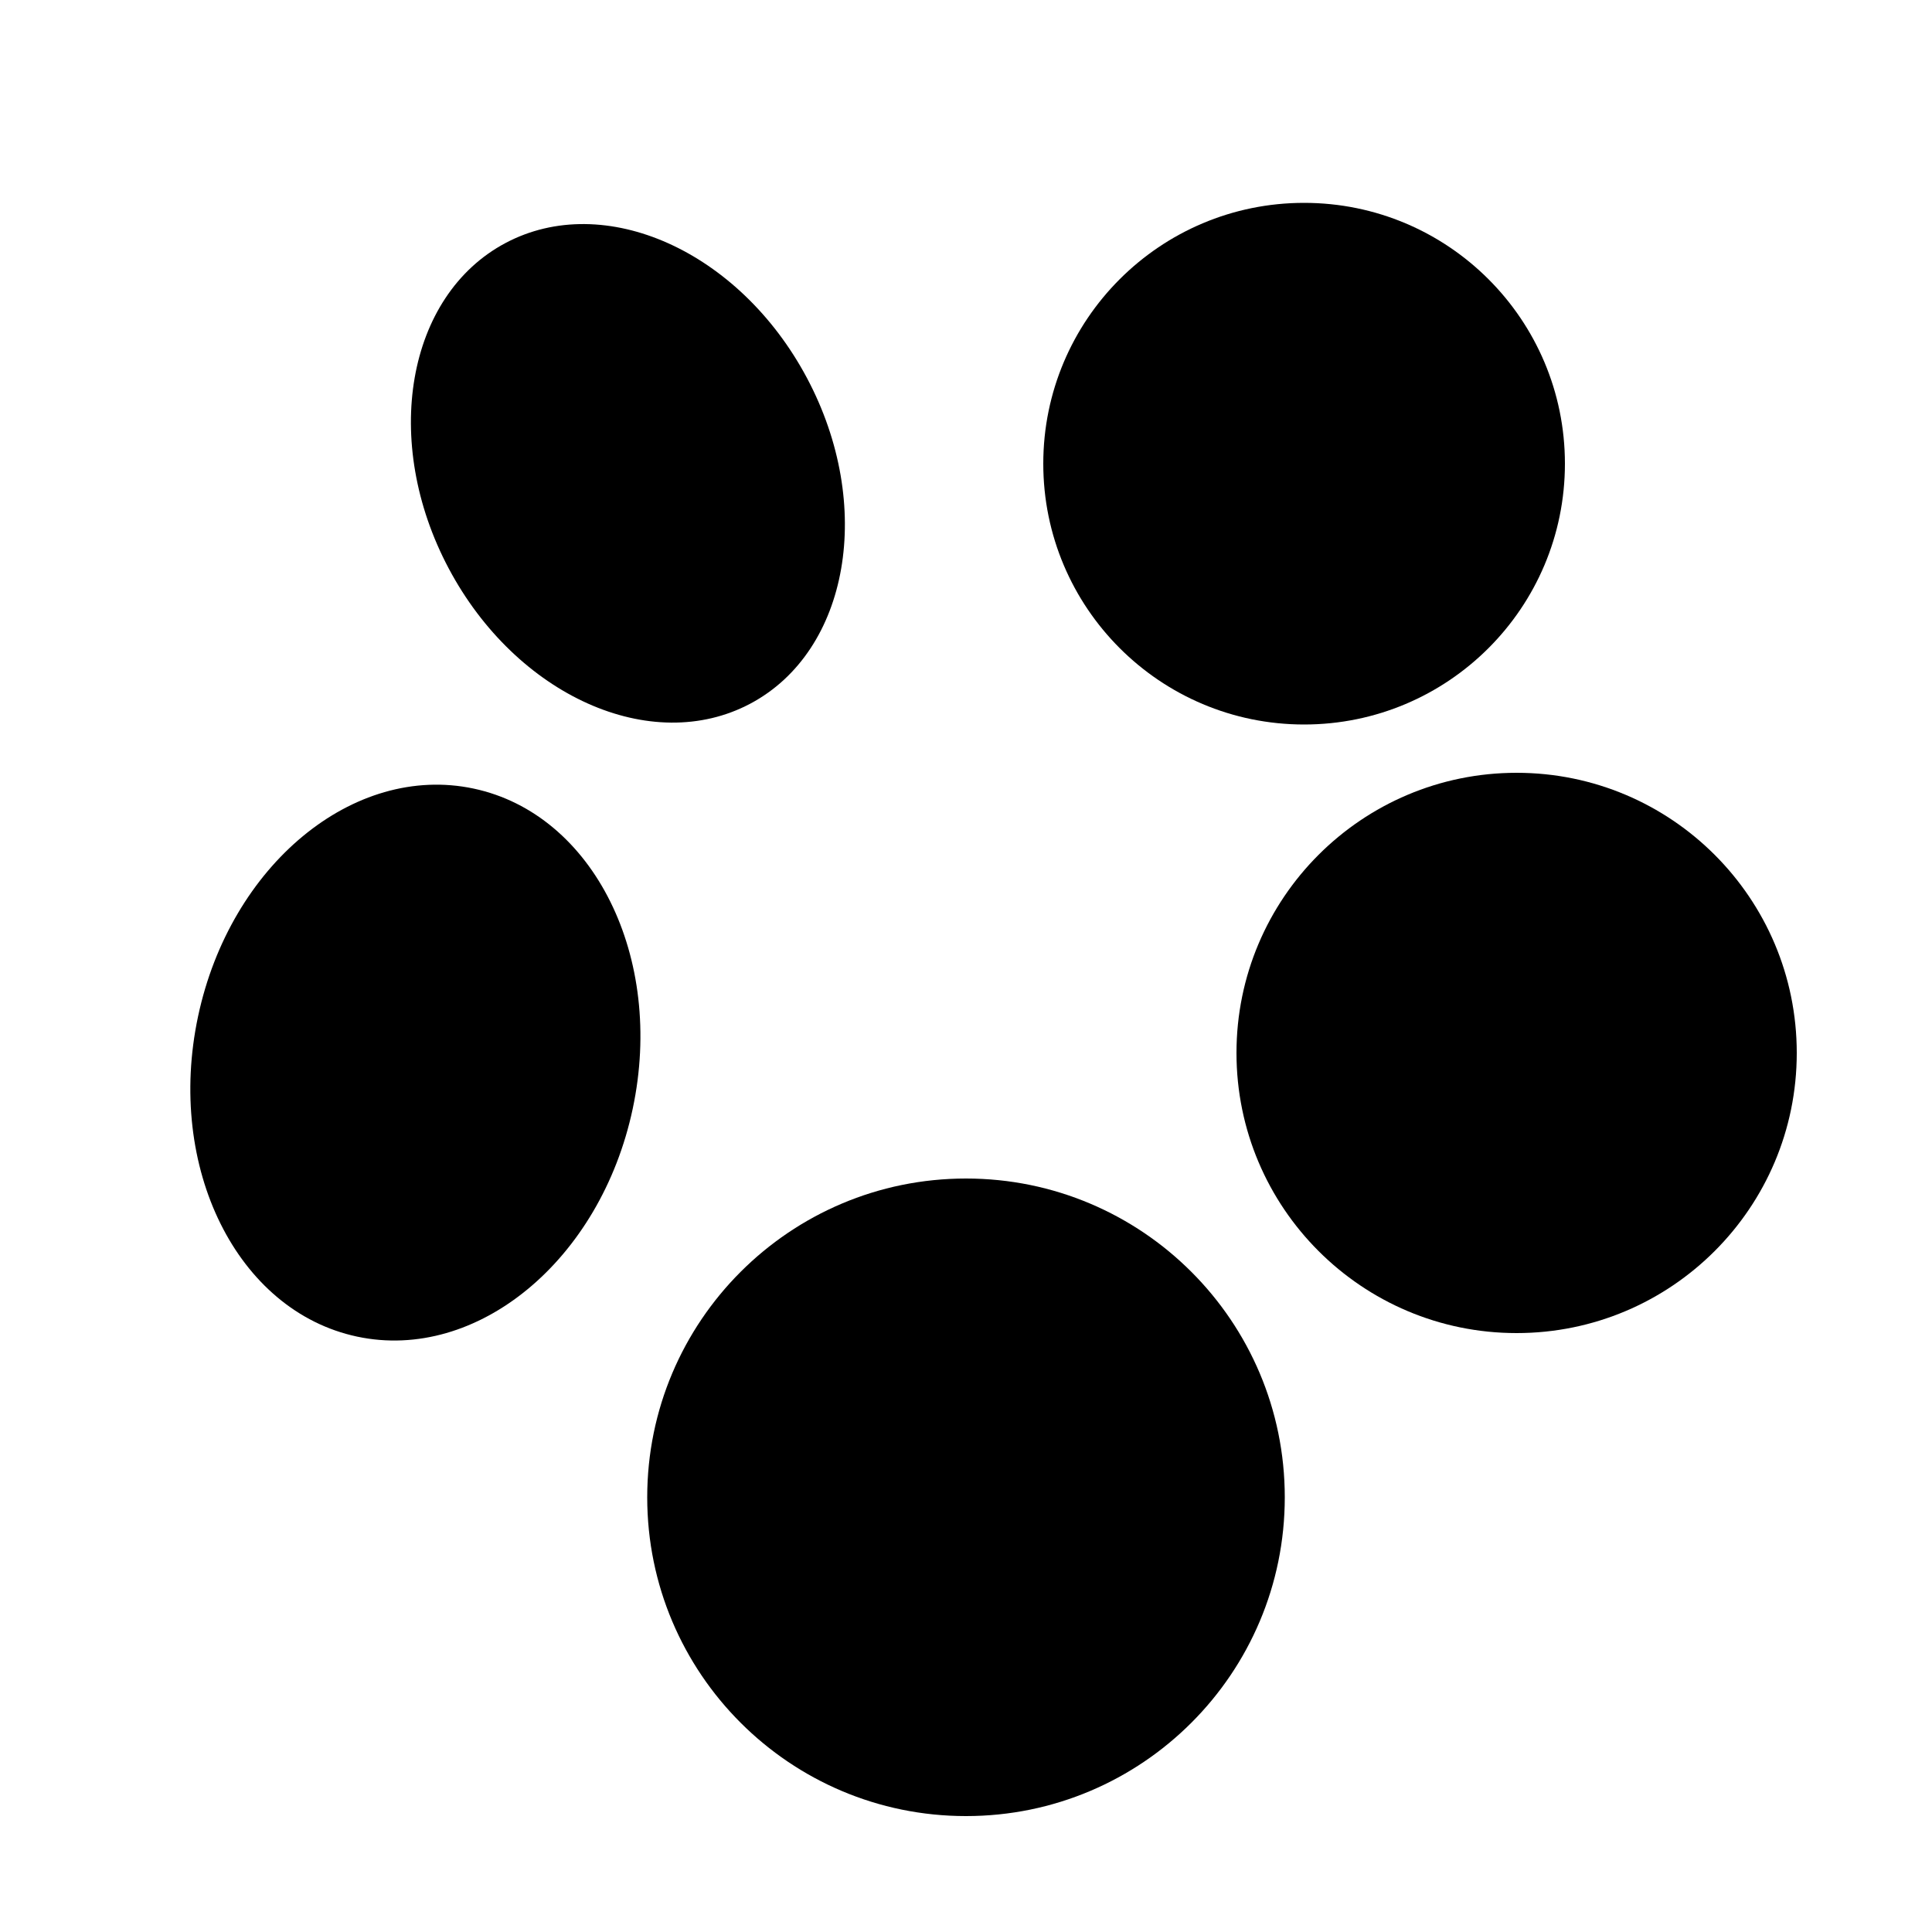
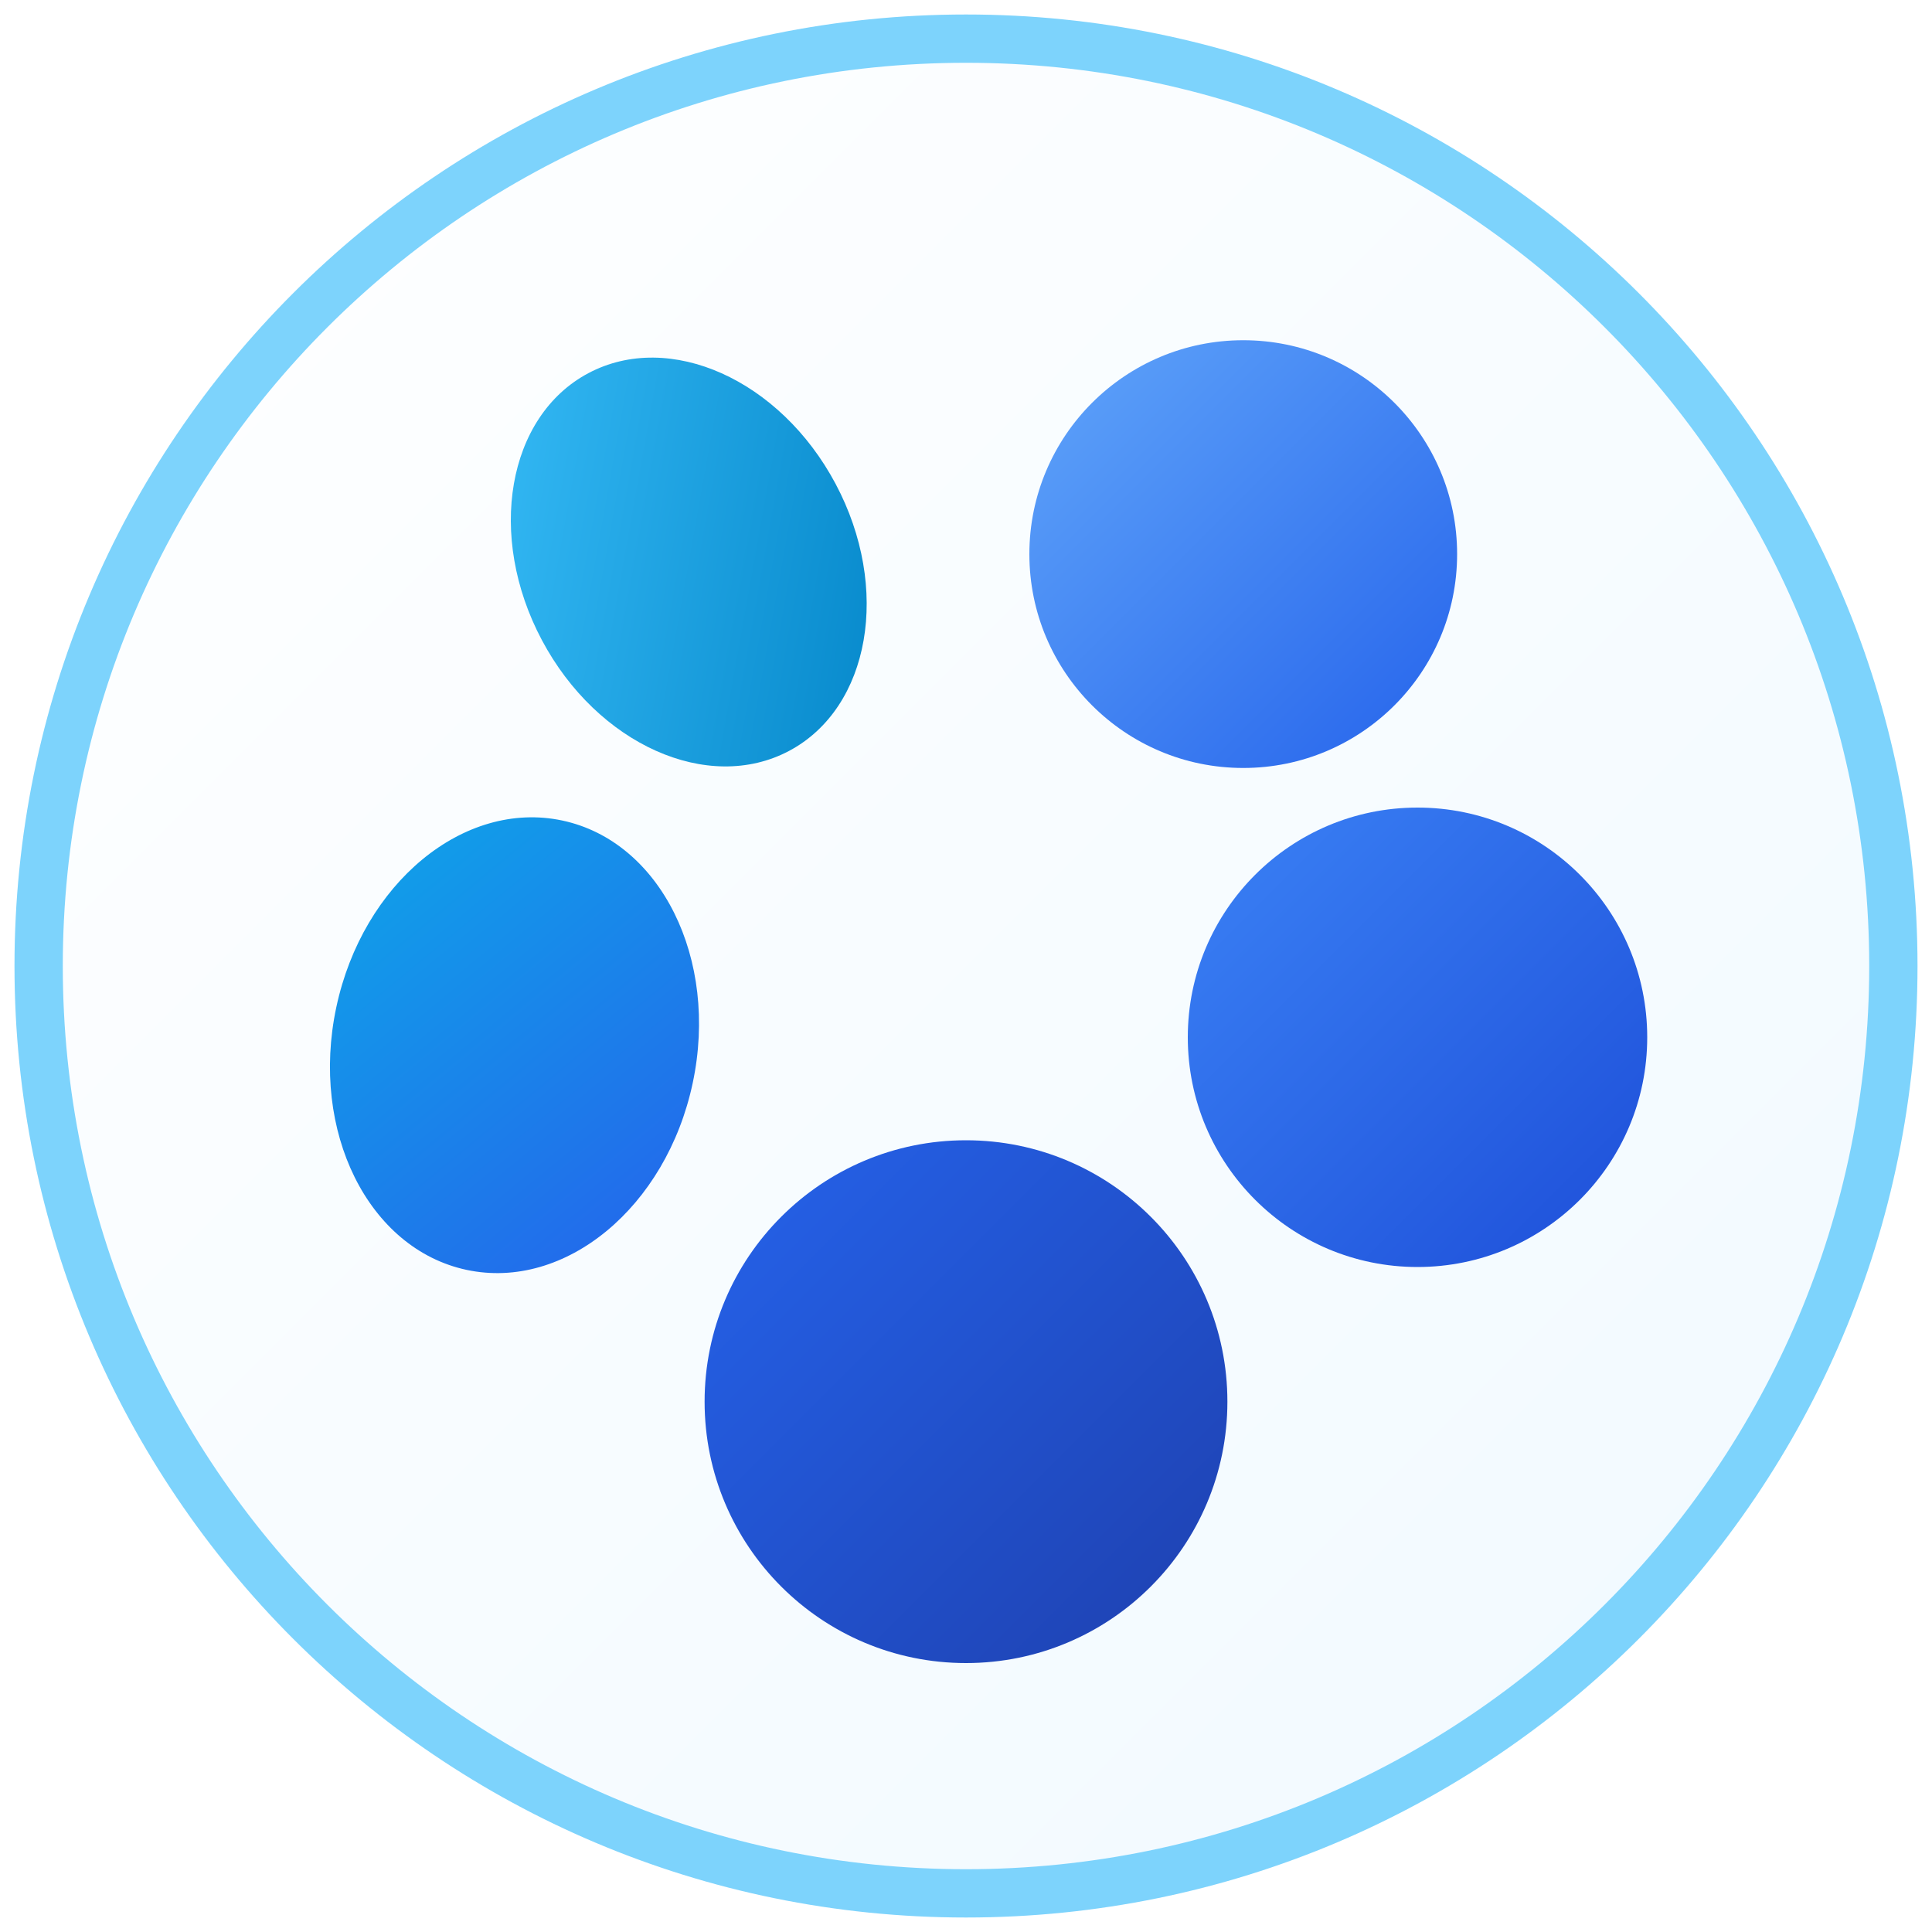
<svg xmlns="http://www.w3.org/2000/svg" viewBox="0 0 100 100" fill="none">
  <defs>
-     <linearGradient id="oryuk-dot1" x1="0%" y1="0%" x2="100%" y2="100%">
-       <stop offset="0%" stopColor="#38bdf8" />
-       <stop offset="100%" stopColor="#0ea5e9" />
+     <linearGradient id="fav-bg" x1="0%" y1="0%" x2="100%" y2="100%">
+       <stop offset="0%" stop-color="#ffffff" />
+       <stop offset="100%" stop-color="#f0f9ff" />
    </linearGradient>
-     <linearGradient id="oryuk-dot2" x1="0%" y1="0%" x2="100%" y2="100%">
-       <stop offset="0%" stopColor="#60a5fa" />
-       <stop offset="100%" stopColor="#2563eb" />
+     <linearGradient id="fav-dot1" x1="0%" y1="0%" x2="100%" y2="100%">
+       <stop offset="0%" stop-color="#38bdf8" />
+       <stop offset="100%" stop-color="#0284c7" />
    </linearGradient>
-     <linearGradient id="oryuk-dot3" x1="0%" y1="0%" x2="100%" y2="100%">
-       <stop offset="0%" stopColor="#2563eb" />
-       <stop offset="100%" stopColor="#1d4ed8" />
+     <linearGradient id="fav-dot2" x1="0%" y1="0%" x2="100%" y2="100%">
+       <stop offset="0%" stop-color="#60a5fa" />
+       <stop offset="100%" stop-color="#2563eb" />
    </linearGradient>
-     <linearGradient id="oryuk-dot4" x1="0%" y1="0%" x2="100%" y2="100%">
-       <stop offset="0%" stopColor="#1e40af" />
-       <stop offset="100%" stopColor="#172554" />
+     <linearGradient id="fav-dot3" x1="0%" y1="0%" x2="100%" y2="100%">
+       <stop offset="0%" stop-color="#3b82f6" />
+       <stop offset="100%" stop-color="#1d4ed8" />
    </linearGradient>
-     <linearGradient id="oryuk-dot5" x1="0%" y1="0%" x2="100%" y2="100%">
-       <stop offset="0%" stopColor="#1d4ed8" />
-       <stop offset="100%" stopColor="#1e3a8a" />
+     <linearGradient id="fav-dot4" x1="0%" y1="0%" x2="100%" y2="100%">
+       <stop offset="0%" stop-color="#2563eb" />
+       <stop offset="100%" stop-color="#1e40af" />
+     </linearGradient>
+     <linearGradient id="fav-dot5" x1="0%" y1="0%" x2="100%" y2="100%">
+       <stop offset="0%" stop-color="#0ea5e9" />
+       <stop offset="100%" stop-color="#2563eb" />
    </linearGradient>
  </defs>
-   <ellipse cx="32.5" cy="24.5" rx="10.5" ry="13.5" transform="rotate(-28 32.5 24.5)" fill="url(#oryuk-dot1)" />
-   <circle cx="67.5" cy="24" r="13.5" fill="url(#oryuk-dot2)" />
-   <circle cx="78.5" cy="54.5" r="14.5" fill="url(#oryuk-dot3)" />
-   <circle cx="50" cy="77.5" r="16.5" fill="url(#oryuk-dot4)" />
-   <ellipse cx="21.5" cy="55" rx="11.5" ry="14.5" transform="rotate(12 21.5 55)" fill="url(#oryuk-dot5)" />
+   <circle cx="50" cy="50" r="48" fill="url(#fav-bg)" stroke="#7dd3fc" stroke-width="2.5" />
+   <g transform="translate(50, 50) scale(0.82) translate(-50, -50)">
+     <ellipse cx="32.5" cy="24.5" rx="10.5" ry="13.5" transform="rotate(-28 32.5 24.5)" fill="url(#fav-dot1)" />
+     <circle cx="67.5" cy="24" r="13.5" fill="url(#fav-dot2)" />
+     <circle cx="78.5" cy="54.5" r="14.5" fill="url(#fav-dot3)" />
+     <circle cx="50" cy="77.5" r="16.5" fill="url(#fav-dot4)" />
+     <ellipse cx="21.5" cy="55" rx="11.5" ry="14.5" transform="rotate(12 21.5 55)" fill="url(#fav-dot5)" />
+   </g>
</svg>
